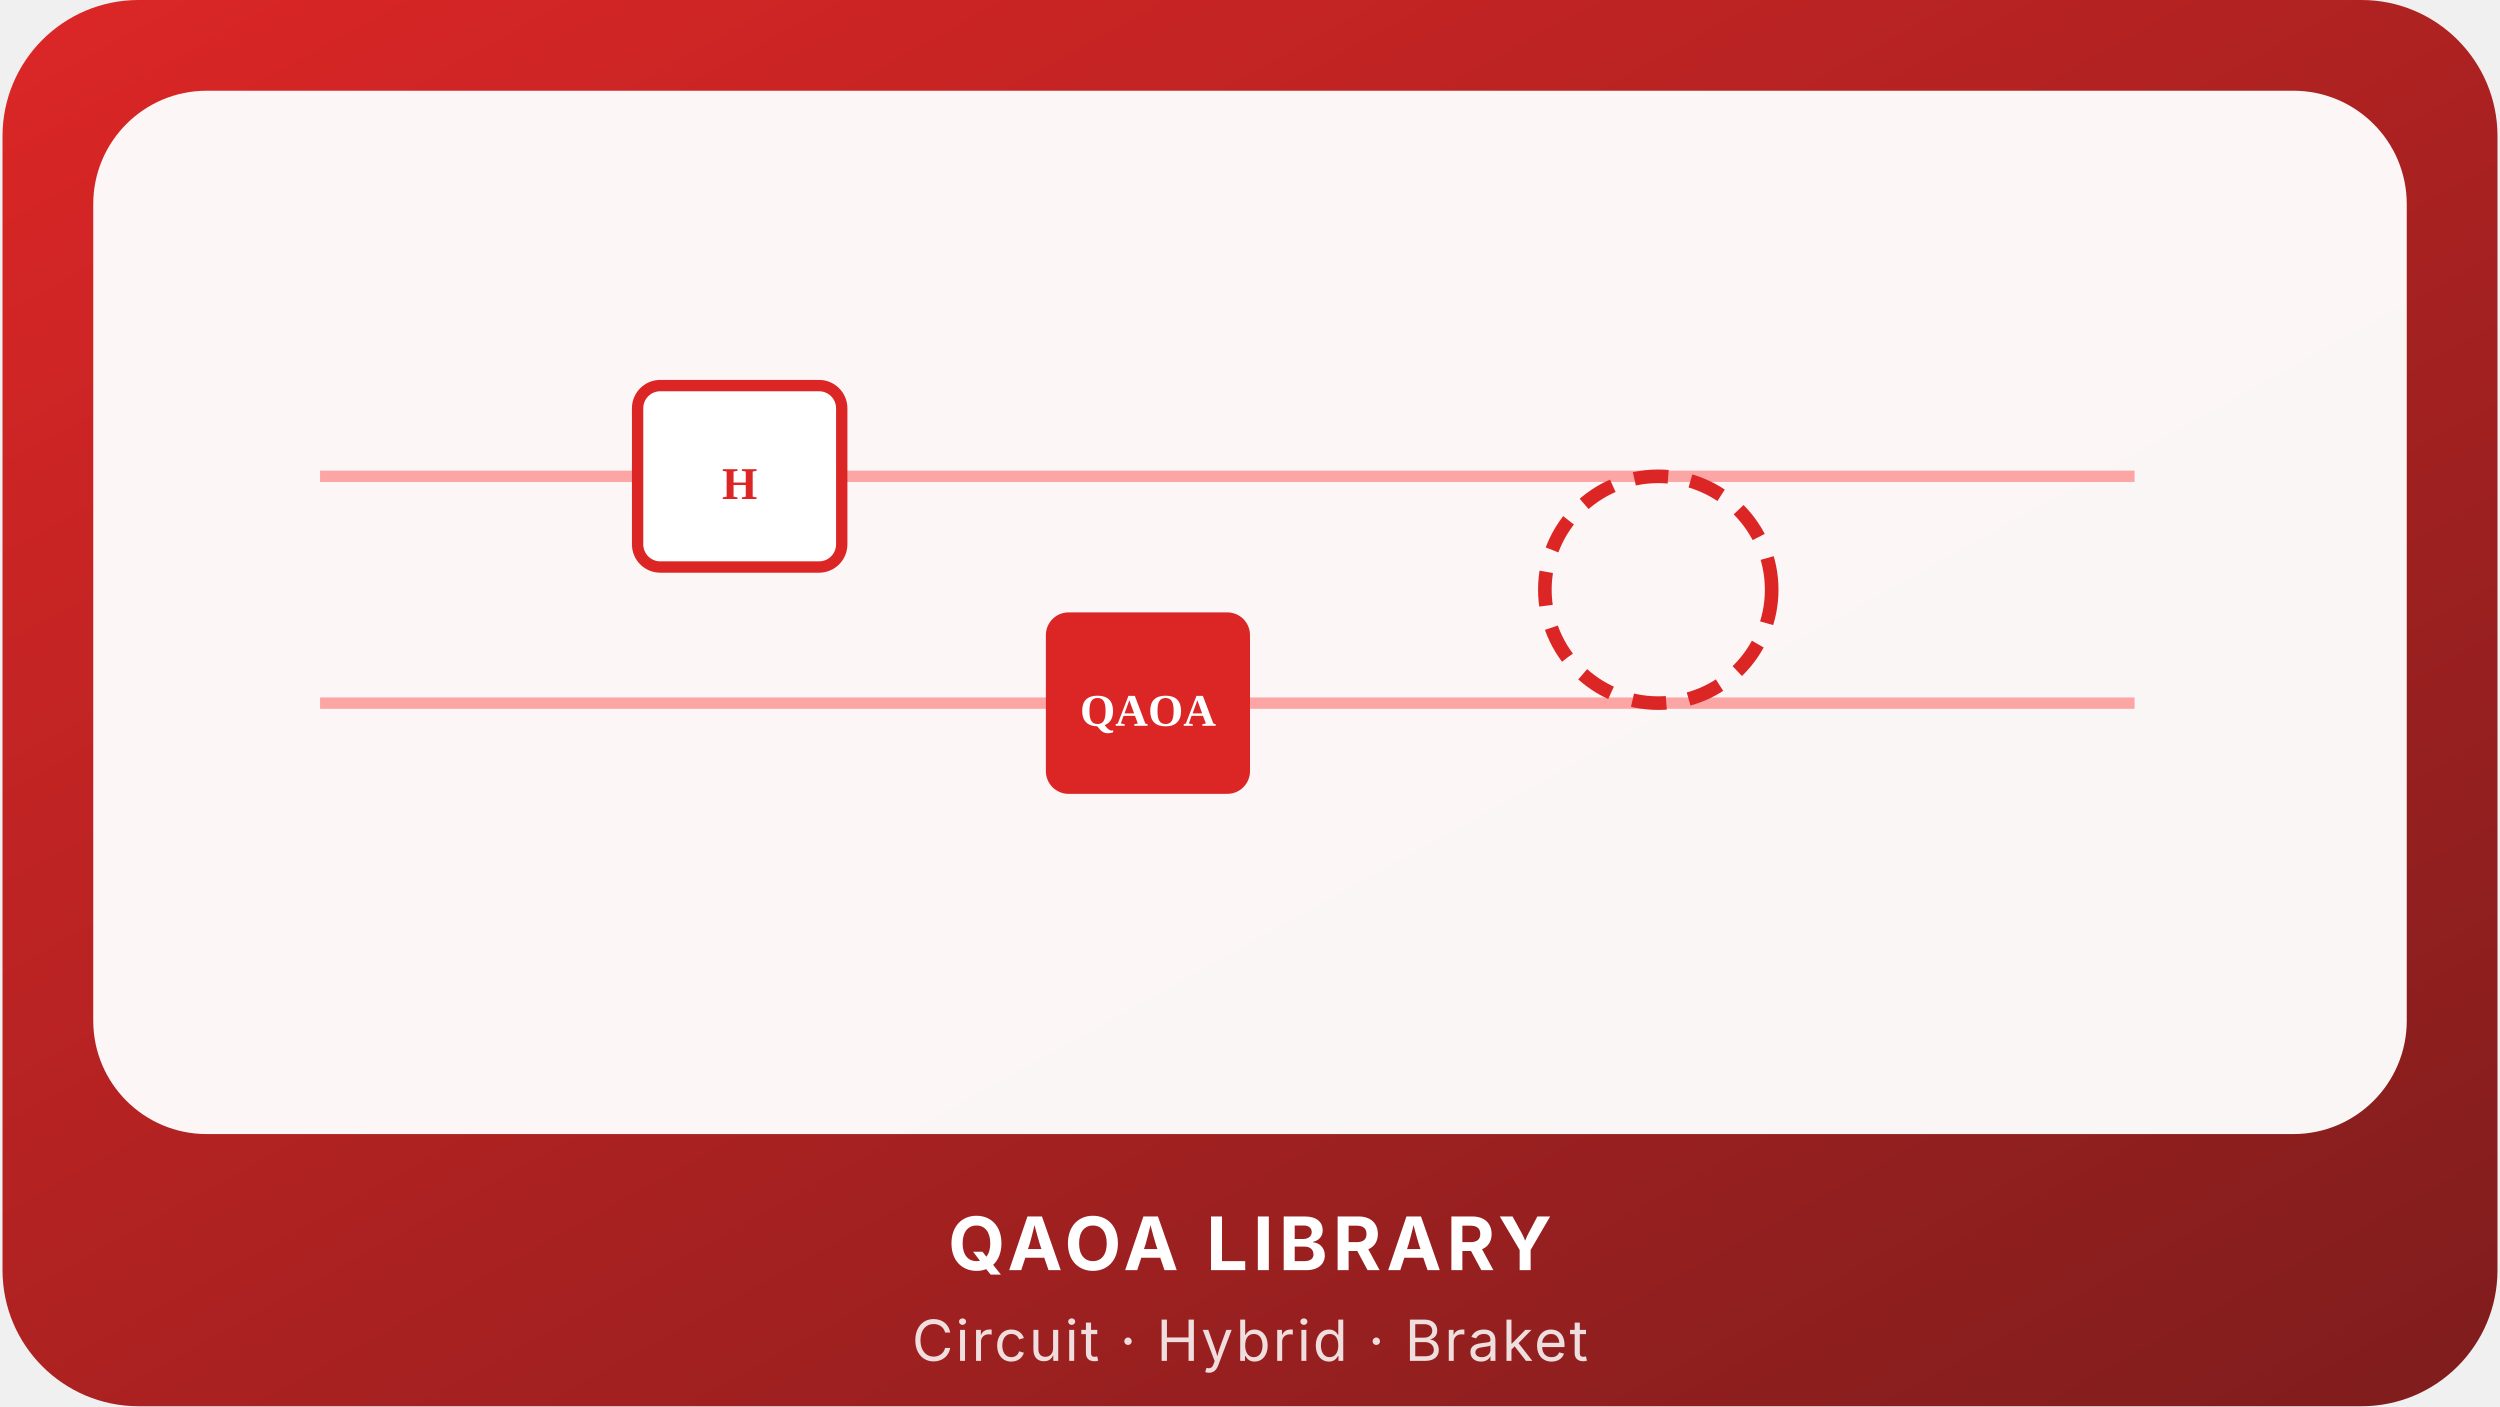
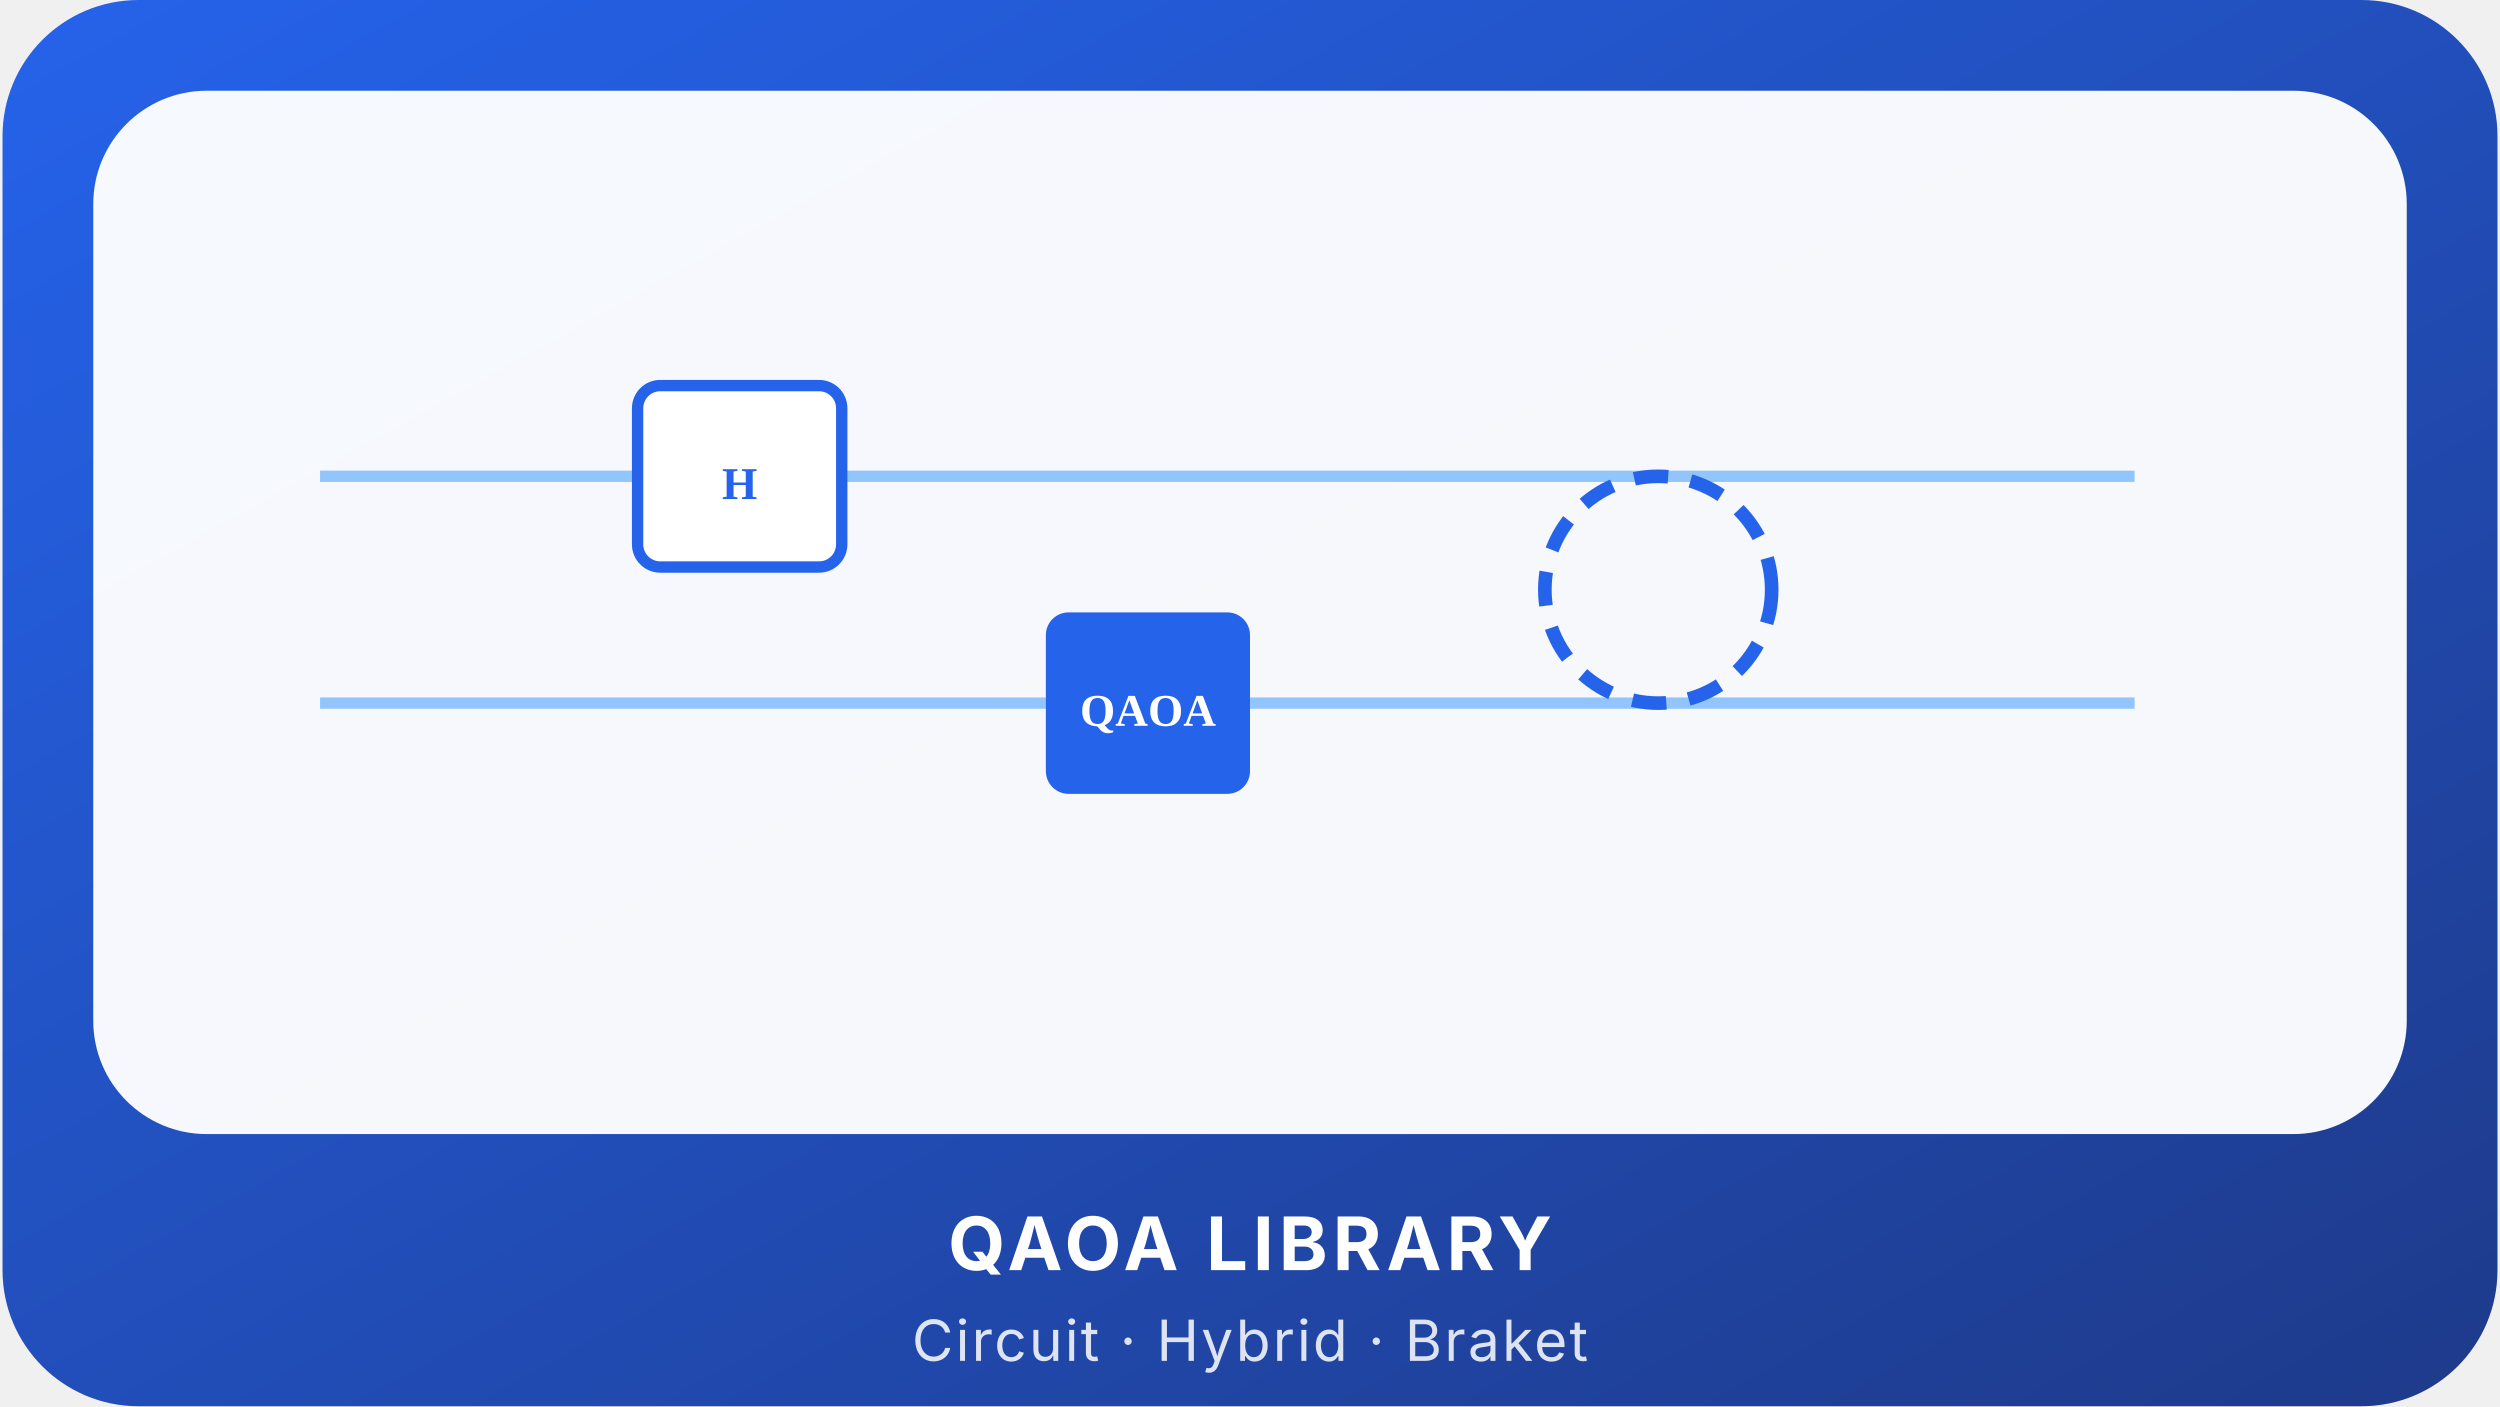
<svg xmlns="http://www.w3.org/2000/svg" viewBox="0 0 220 124" width="1200" height="675" role="img">
  <defs>
    <linearGradient id="g" x1="0" y1="0" x2="1" y2="1">
-       <stop offset="0%" stop-color="#DC2626" />
-       <stop offset="100%" stop-color="#7F1D1D" />
+       <stop offset="0%" stop-color="#2563EB" />
+       <stop offset="100%" stop-color="#1E3A8A" />
    </linearGradient>
    <marker id="arrow" viewBox="0 0 6 6" refX="6" refY="3" markerWidth="6" markerHeight="6" orient="auto">
      <path d="M0 0 L6 3 L0 6 Z" fill="#0EA5E9" />
    </marker>
    <marker id="arrow2" viewBox="0 0 6 6" refX="6" refY="3" markerWidth="6" markerHeight="6" orient="auto">
      <path d="M0 0 L6 3 L0 6 Z" fill="#059669" />
    </marker>
  </defs>
  <rect width="220" height="124" rx="12" fill="url(#g)" />
  <rect x="8" y="8" width="204" height="92" rx="10" fill="white" opacity="0.96" />
-   <line x1="28" y1="42" x2="188" y2="42" stroke="#FCA5A5" stroke-width="1" />
-   <line x1="28" y1="62" x2="188" y2="62" stroke="#FCA5A5" stroke-width="1" />
-   <rect x="56" y="34" width="18" height="16" rx="2" fill="white" stroke="#DC2626" stroke-width="1" />
-   <text x="65" y="44" text-anchor="middle" font-size="4" font-weight="700" fill="#DC2626">H</text>
-   <rect x="92" y="54" width="18" height="16" rx="2" fill="#DC2626" />
+   <line x1="28" y1="42" x2="188" y2="42" stroke="#93C5FD" stroke-width="1" />
+   <line x1="28" y1="62" x2="188" y2="62" stroke="#93C5FD" stroke-width="1" />
+   <rect x="56" y="34" width="18" height="16" rx="2" fill="white" stroke="#2563EB" stroke-width="1" />
+   <text x="65" y="44" text-anchor="middle" font-size="4" font-weight="700" fill="#2563EB">H</text>
+   <rect x="92" y="54" width="18" height="16" rx="2" fill="#2563EB" />
  <text x="101" y="64" text-anchor="middle" font-size="4" font-weight="700" fill="white">QAOA</text>
-   <circle cx="146" cy="52" r="10" fill="none" stroke="#DC2626" stroke-width="1.2" stroke-dasharray="3 2" />
+   <circle cx="146" cy="52" r="10" fill="none" stroke="#2563EB" stroke-width="1.2" stroke-dasharray="3 2" />
  <text x="110" y="112" text-anchor="middle" font-family="Inter,system-ui,sans-serif" font-size="6.5" font-weight="700" letter-spacing="0.07em" fill="white">QAOA LIBRARY</text>
  <text x="110" y="120" text-anchor="middle" font-family="Inter,system-ui,sans-serif" font-size="5" fill="rgba(255,255,255,0.85)" letter-spacing="0.04em">Circuit · Hybrid · Braket</text>
</svg>
